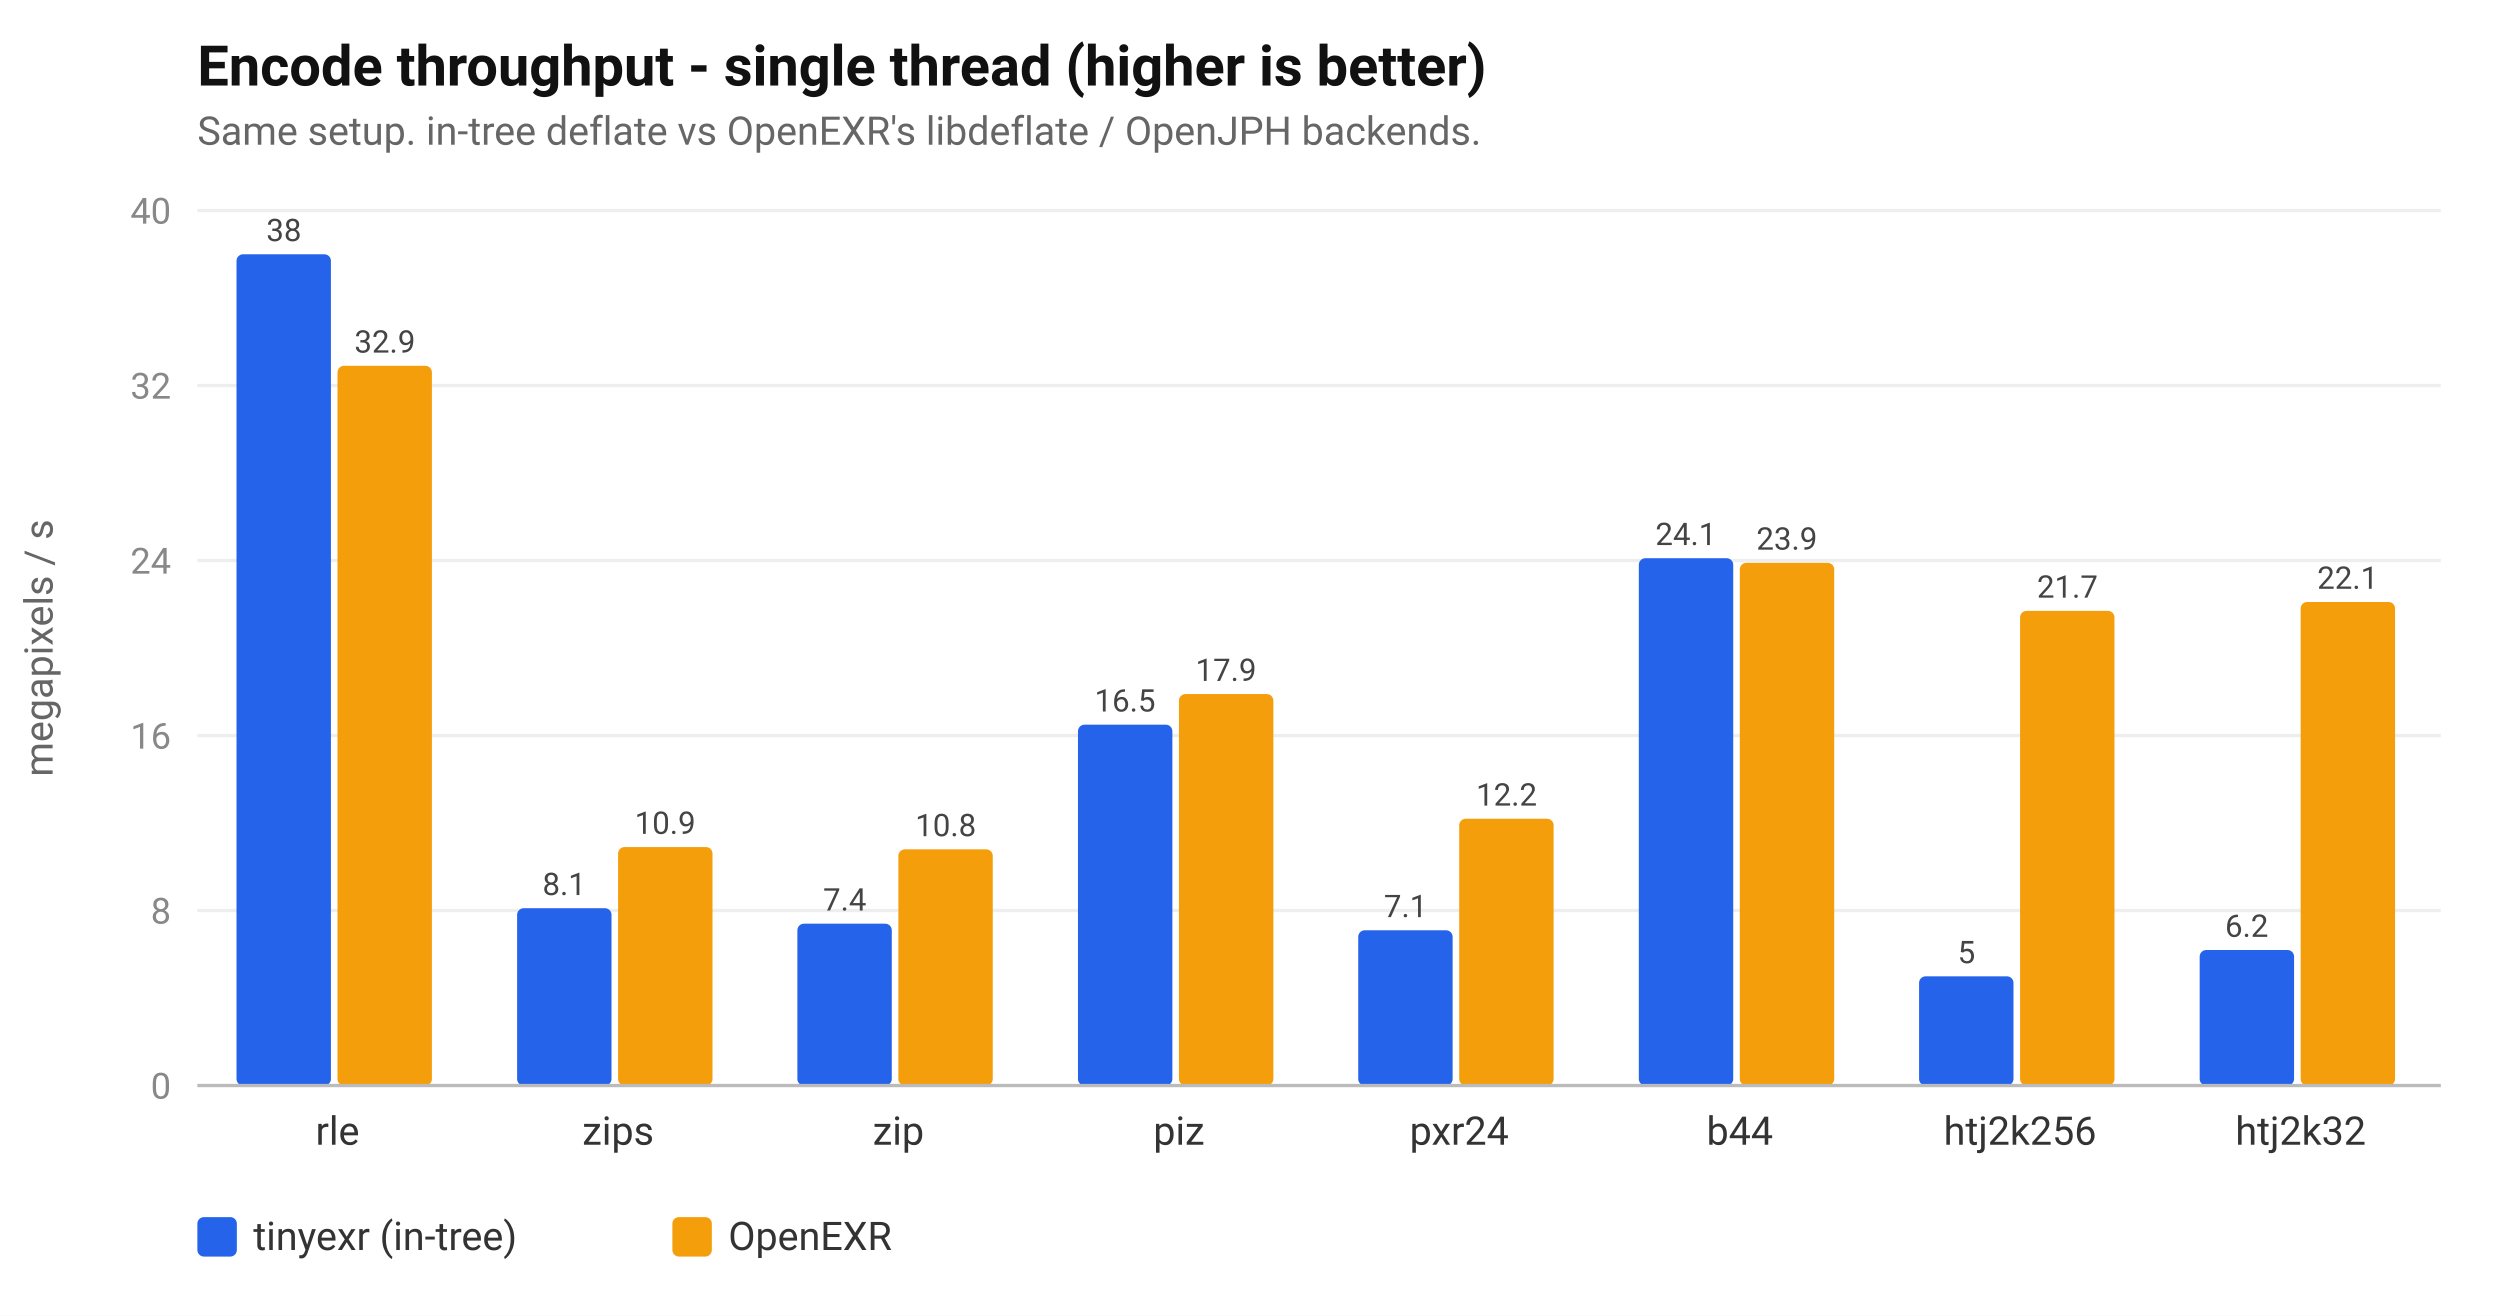
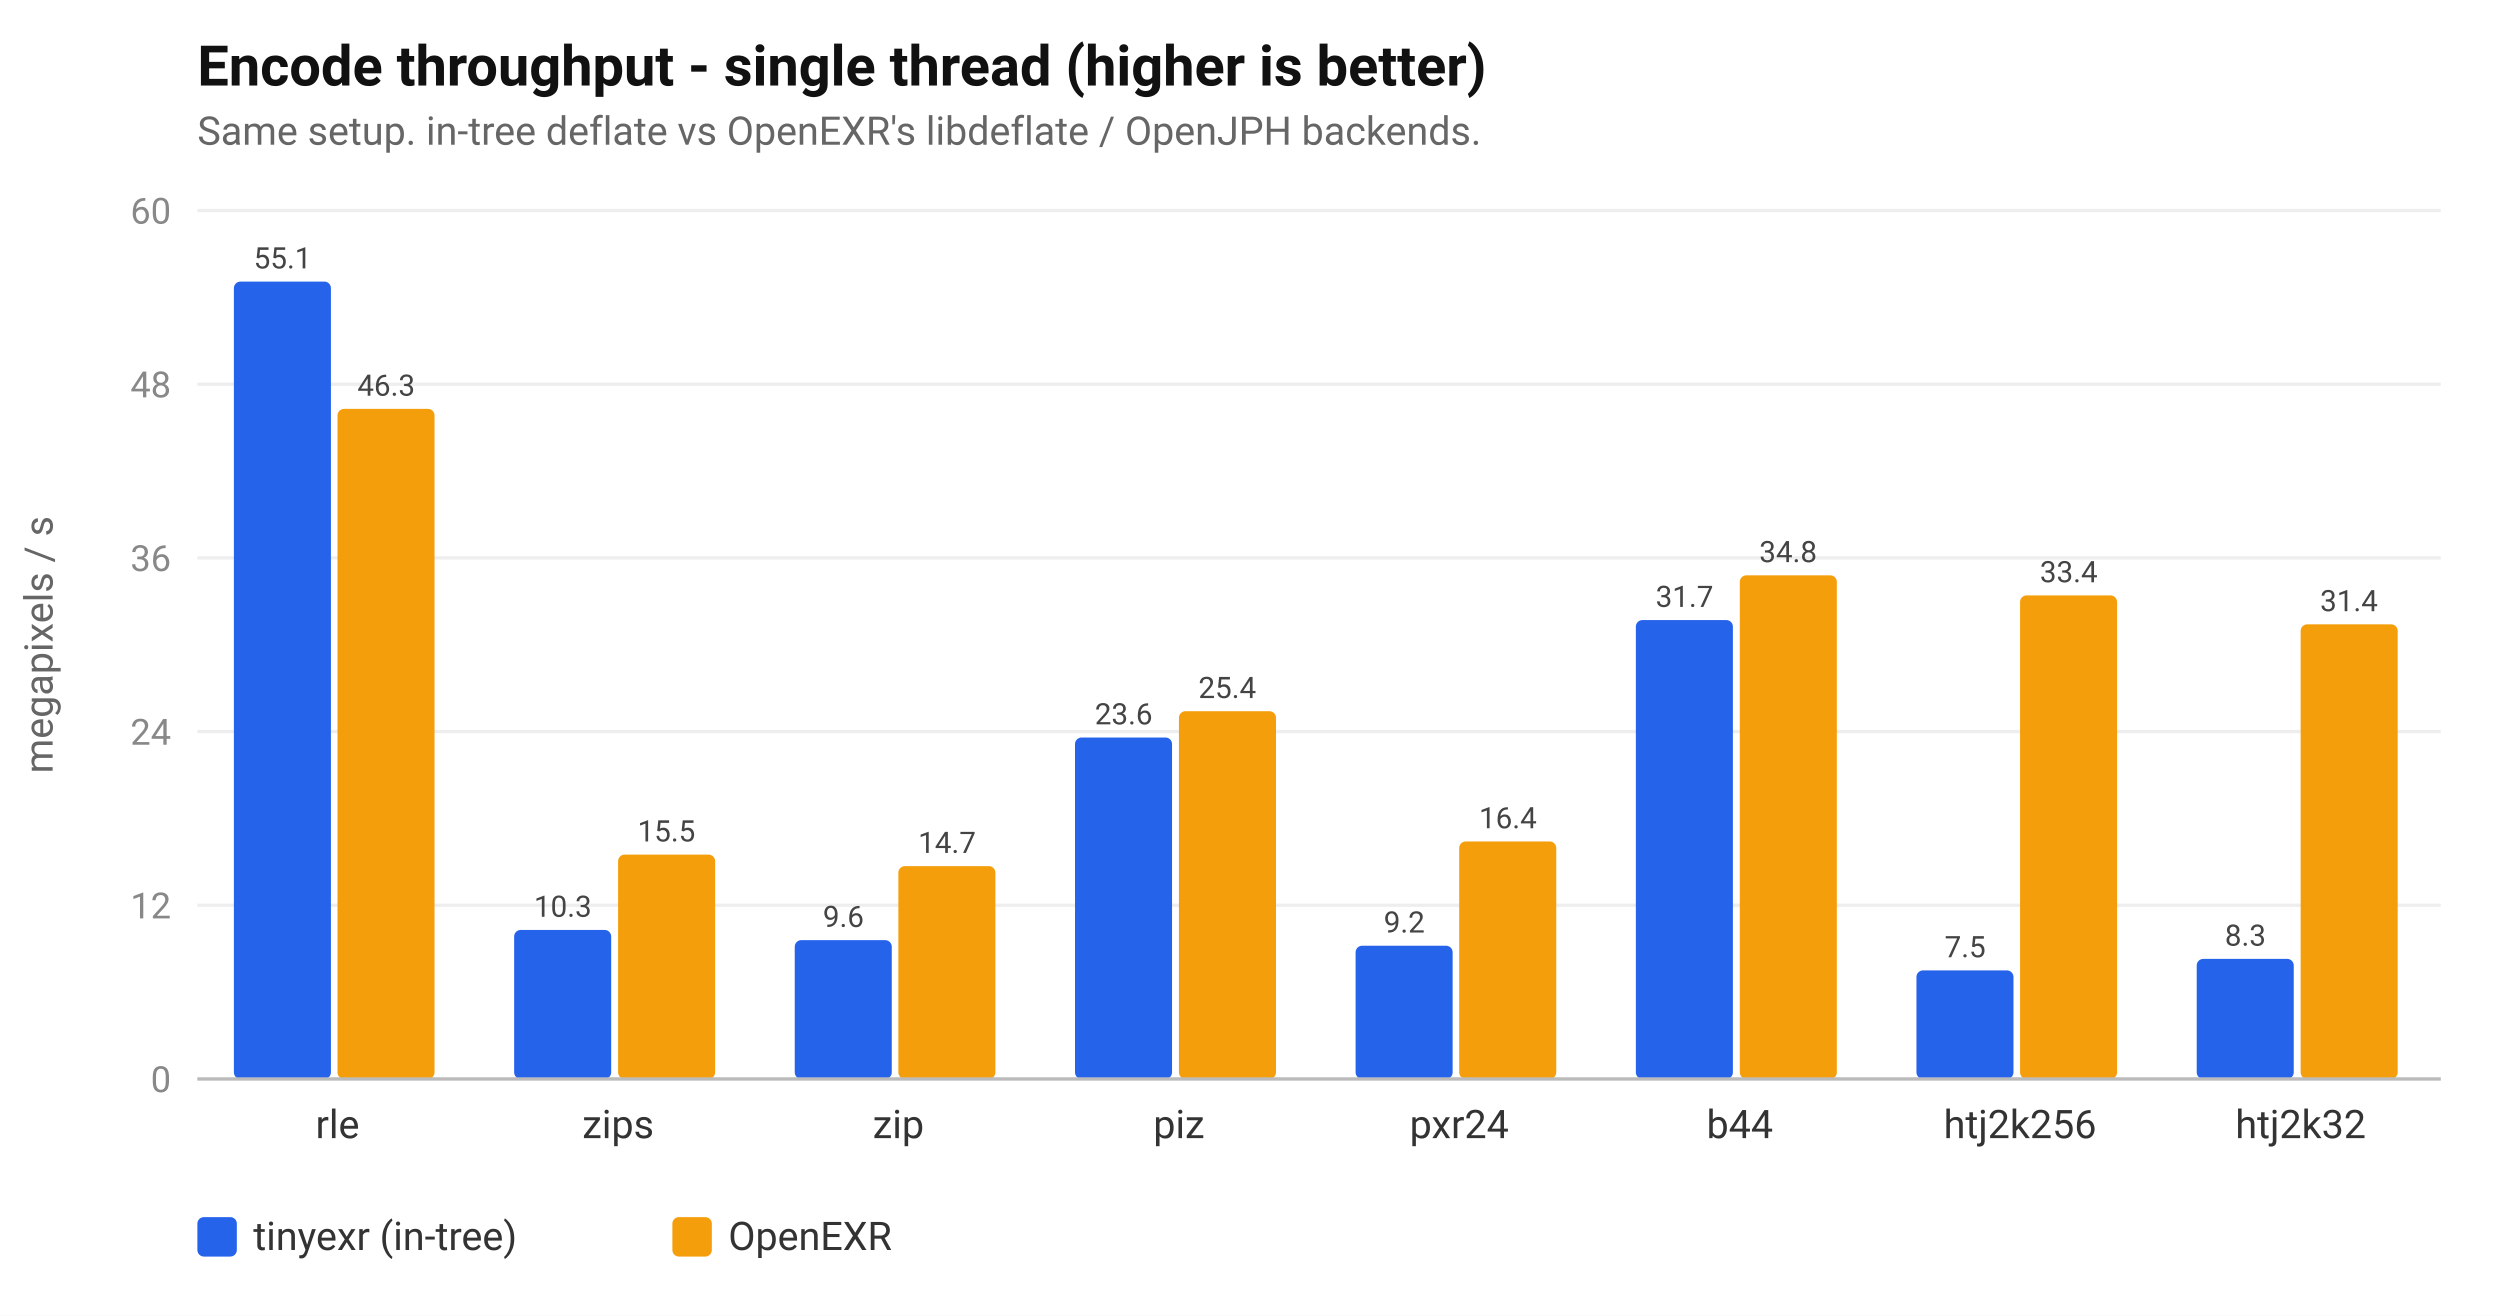
<svg xmlns="http://www.w3.org/2000/svg" width="760" height="400" viewBox="0 0 760 400" font-family="-apple-system,Segoe UI,Roboto,sans-serif">
-   <rect width="760" height="400" fill="#ffffff" />
+   <rect width="760" height="400" fill="#fff" />
  <text x="60" y="26" font-size="17" font-weight="700" fill="#111">Encode throughput - single thread (higher is better)</text>
  <text x="60" y="44" font-size="12" fill="#666">Same setup. in-tree deflate vs OpenEXR's libdeflate / OpenJPH backends.</text>
-   <line x1="60" y1="330.0" x2="742" y2="330.0" stroke="#eee" stroke-width="1" />
-   <text x="52" y="334.0" font-size="11" fill="#888" text-anchor="end">0</text>
-   <line x1="60" y1="276.8" x2="742" y2="276.8" stroke="#eee" stroke-width="1" />
-   <text x="52" y="280.8" font-size="11" fill="#888" text-anchor="end">8</text>
-   <line x1="60" y1="223.6" x2="742" y2="223.6" stroke="#eee" stroke-width="1" />
-   <text x="52" y="227.6" font-size="11" fill="#888" text-anchor="end">16</text>
-   <line x1="60" y1="170.4" x2="742" y2="170.4" stroke="#eee" stroke-width="1" />
-   <text x="52" y="174.4" font-size="11" fill="#888" text-anchor="end">24</text>
-   <line x1="60" y1="117.2" x2="742" y2="117.2" stroke="#eee" stroke-width="1" />
-   <text x="52" y="121.2" font-size="11" fill="#888" text-anchor="end">32</text>
-   <line x1="60" y1="64.0" x2="742" y2="64.0" stroke="#eee" stroke-width="1" />
-   <text x="52" y="68.0" font-size="11" fill="#888" text-anchor="end">40</text>
-   <text x="16" y="197" font-size="12" fill="#666" transform="rotate(-90 16 197)" text-anchor="middle">megapixels / s</text>
-   <rect x="71.9" y="77.3" width="28.7" height="252.7" fill="#2563eb" rx="2" />
-   <text x="86.3" y="73.3" font-size="9.5" fill="#444" text-anchor="middle">38</text>
-   <rect x="102.6" y="111.2" width="28.7" height="218.8" fill="#f59e0b" rx="2" />
-   <text x="117.0" y="107.2" font-size="9.5" fill="#444" text-anchor="middle">32.9</text>
-   <text x="102.6" y="348" font-size="12" fill="#333" text-anchor="middle">rle</text>
-   <rect x="157.2" y="276.1" width="28.7" height="53.9" fill="#2563eb" rx="2" />
-   <text x="171.5" y="272.1" font-size="9.5" fill="#444" text-anchor="middle">8.1</text>
-   <rect x="187.9" y="257.5" width="28.7" height="72.5" fill="#f59e0b" rx="2" />
-   <text x="202.2" y="253.5" font-size="9.5" fill="#444" text-anchor="middle">10.9</text>
-   <text x="187.9" y="348" font-size="12" fill="#333" text-anchor="middle">zips</text>
-   <rect x="242.4" y="280.8" width="28.7" height="49.2" fill="#2563eb" rx="2" />
-   <text x="256.8" y="276.8" font-size="9.5" fill="#444" text-anchor="middle">7.4</text>
-   <rect x="273.1" y="258.2" width="28.7" height="71.8" fill="#f59e0b" rx="2" />
-   <text x="287.5" y="254.2" font-size="9.5" fill="#444" text-anchor="middle">10.8</text>
-   <text x="273.1" y="348" font-size="12" fill="#333" text-anchor="middle">zip</text>
-   <rect x="327.7" y="220.3" width="28.7" height="109.7" fill="#2563eb" rx="2" />
-   <text x="342.0" y="216.3" font-size="9.5" fill="#444" text-anchor="middle">16.5</text>
-   <rect x="358.4" y="211.0" width="28.7" height="119.0" fill="#f59e0b" rx="2" />
-   <text x="372.7" y="207.0" font-size="9.5" fill="#444" text-anchor="middle">17.9</text>
-   <text x="358.4" y="348" font-size="12" fill="#333" text-anchor="middle">piz</text>
-   <rect x="412.9" y="282.8" width="28.7" height="47.2" fill="#2563eb" rx="2" />
-   <text x="427.3" y="278.8" font-size="9.5" fill="#444" text-anchor="middle">7.1</text>
-   <rect x="443.6" y="248.9" width="28.7" height="81.1" fill="#f59e0b" rx="2" />
-   <text x="458.0" y="244.9" font-size="9.5" fill="#444" text-anchor="middle">12.2</text>
-   <text x="443.6" y="348" font-size="12" fill="#333" text-anchor="middle">pxr24</text>
-   <rect x="498.2" y="169.7" width="28.7" height="160.3" fill="#2563eb" rx="2" />
-   <text x="512.5" y="165.7" font-size="9.5" fill="#444" text-anchor="middle">24.1</text>
-   <rect x="528.9" y="171.1" width="28.7" height="158.9" fill="#f59e0b" rx="2" />
-   <text x="543.2" y="167.1" font-size="9.5" fill="#444" text-anchor="middle">23.9</text>
-   <text x="528.9" y="348" font-size="12" fill="#333" text-anchor="middle">b44</text>
-   <rect x="583.4" y="296.8" width="28.7" height="33.2" fill="#2563eb" rx="2" />
-   <text x="597.8" y="292.8" font-size="9.5" fill="#444" text-anchor="middle">5</text>
-   <rect x="614.1" y="185.7" width="28.7" height="144.3" fill="#f59e0b" rx="2" />
-   <text x="628.5" y="181.7" font-size="9.5" fill="#444" text-anchor="middle">21.7</text>
-   <text x="614.1" y="348" font-size="12" fill="#333" text-anchor="middle">htj2k256</text>
-   <rect x="668.7" y="288.8" width="28.7" height="41.2" fill="#2563eb" rx="2" />
-   <text x="683.0" y="284.8" font-size="9.5" fill="#444" text-anchor="middle">6.2</text>
-   <rect x="699.4" y="183.0" width="28.7" height="147.0" fill="#f59e0b" rx="2" />
-   <text x="713.7" y="179.0" font-size="9.5" fill="#444" text-anchor="middle">22.1</text>
-   <text x="699.4" y="348" font-size="12" fill="#333" text-anchor="middle">htj2k32</text>
-   <line x1="60" y1="330.0" x2="742" y2="330.0" stroke="#bbb" stroke-width="1" />
+   <line x1="60" y1="328.0" x2="742" y2="328.0" stroke="#eee" />
+   <text x="52" y="332.0" font-size="11" fill="#888" text-anchor="end">0</text>
+   <line x1="60" y1="275.2" x2="742" y2="275.2" stroke="#eee" />
+   <text x="52" y="279.2" font-size="11" fill="#888" text-anchor="end">12</text>
+   <line x1="60" y1="222.4" x2="742" y2="222.4" stroke="#eee" />
+   <text x="52" y="226.4" font-size="11" fill="#888" text-anchor="end">24</text>
+   <line x1="60" y1="169.6" x2="742" y2="169.6" stroke="#eee" />
+   <text x="52" y="173.6" font-size="11" fill="#888" text-anchor="end">36</text>
+   <line x1="60" y1="116.8" x2="742" y2="116.8" stroke="#eee" />
+   <text x="52" y="120.8" font-size="11" fill="#888" text-anchor="end">48</text>
+   <line x1="60" y1="64.0" x2="742" y2="64.0" stroke="#eee" />
+   <text x="52" y="68.0" font-size="11" fill="#888" text-anchor="end">60</text>
+   <text x="16" y="196" font-size="12" fill="#666" transform="rotate(-90 16 196)" text-anchor="middle">megapixels / s</text>
+   <rect x="71.1" y="85.6" width="29.5" height="242.4" fill="#2563eb" rx="2" />
+   <text x="85.9" y="81.6" font-size="9" fill="#444" text-anchor="middle">55.1</text>
+   <rect x="102.6" y="124.3" width="29.5" height="203.7" fill="#f59e0b" rx="2" />
+   <text x="117.4" y="120.3" font-size="9" fill="#444" text-anchor="middle">46.3</text>
+   <text x="102.6" y="346" font-size="12" fill="#333" text-anchor="middle">rle</text>
+   <rect x="156.3" y="282.7" width="29.5" height="45.3" fill="#2563eb" rx="2" />
+   <text x="171.1" y="278.7" font-size="9" fill="#444" text-anchor="middle">10.3</text>
+   <rect x="187.9" y="259.8" width="29.5" height="68.2" fill="#f59e0b" rx="2" />
+   <text x="202.6" y="255.8" font-size="9" fill="#444" text-anchor="middle">15.5</text>
+   <text x="187.9" y="346" font-size="12" fill="#333" text-anchor="middle">zips</text>
+   <rect x="241.6" y="285.8" width="29.5" height="42.2" fill="#2563eb" rx="2" />
+   <text x="256.4" y="281.8" font-size="9" fill="#444" text-anchor="middle">9.6</text>
+   <rect x="273.1" y="263.3" width="29.5" height="64.7" fill="#f59e0b" rx="2" />
+   <text x="287.9" y="259.3" font-size="9" fill="#444" text-anchor="middle">14.7</text>
+   <text x="273.1" y="346" font-size="12" fill="#333" text-anchor="middle">zip</text>
+   <rect x="326.8" y="224.2" width="29.5" height="103.8" fill="#2563eb" rx="2" />
+   <text x="341.6" y="220.2" font-size="9" fill="#444" text-anchor="middle">23.6</text>
+   <rect x="358.4" y="216.2" width="29.5" height="111.8" fill="#f59e0b" rx="2" />
+   <text x="373.1" y="212.2" font-size="9" fill="#444" text-anchor="middle">25.4</text>
+   <text x="358.4" y="346" font-size="12" fill="#333" text-anchor="middle">piz</text>
+   <rect x="412.1" y="287.5" width="29.5" height="40.5" fill="#2563eb" rx="2" />
+   <text x="426.9" y="283.5" font-size="9" fill="#444" text-anchor="middle">9.2</text>
+   <rect x="443.6" y="255.8" width="29.5" height="72.2" fill="#f59e0b" rx="2" />
+   <text x="458.4" y="251.8" font-size="9" fill="#444" text-anchor="middle">16.4</text>
+   <text x="443.6" y="346" font-size="12" fill="#333" text-anchor="middle">pxr24</text>
+   <rect x="497.3" y="188.5" width="29.5" height="139.5" fill="#2563eb" rx="2" />
+   <text x="512.1" y="184.5" font-size="9" fill="#444" text-anchor="middle">31.7</text>
+   <rect x="528.9" y="174.9" width="29.5" height="153.1" fill="#f59e0b" rx="2" />
+   <text x="543.6" y="170.9" font-size="9" fill="#444" text-anchor="middle">34.8</text>
+   <text x="528.9" y="346" font-size="12" fill="#333" text-anchor="middle">b44</text>
+   <rect x="582.6" y="295.0" width="29.5" height="33.0" fill="#2563eb" rx="2" />
+   <text x="597.4" y="291.0" font-size="9" fill="#444" text-anchor="middle">7.5</text>
+   <rect x="614.1" y="181.0" width="29.5" height="147.0" fill="#f59e0b" rx="2" />
+   <text x="628.9" y="177.0" font-size="9" fill="#444" text-anchor="middle">33.4</text>
+   <text x="614.1" y="346" font-size="12" fill="#333" text-anchor="middle">htj2k256</text>
+   <rect x="667.8" y="291.5" width="29.5" height="36.5" fill="#2563eb" rx="2" />
+   <text x="682.6" y="287.5" font-size="9" fill="#444" text-anchor="middle">8.3</text>
+   <rect x="699.4" y="189.8" width="29.5" height="138.2" fill="#f59e0b" rx="2" />
+   <text x="714.1" y="185.8" font-size="9" fill="#444" text-anchor="middle">31.4</text>
+   <text x="699.4" y="346" font-size="12" fill="#333" text-anchor="middle">htj2k32</text>
+   <line x1="60" y1="328.0" x2="742" y2="328.0" stroke="#bbb" />
  <rect x="60" y="370" width="12" height="12" fill="#2563eb" rx="2" />
  <text x="77" y="380" font-size="12" fill="#333">tinyexr (in-tree)</text>
  <rect x="204.4" y="370" width="12" height="12" fill="#f59e0b" rx="2" />
  <text x="221.4" y="380" font-size="12" fill="#333">OpenEXR</text>
</svg>
